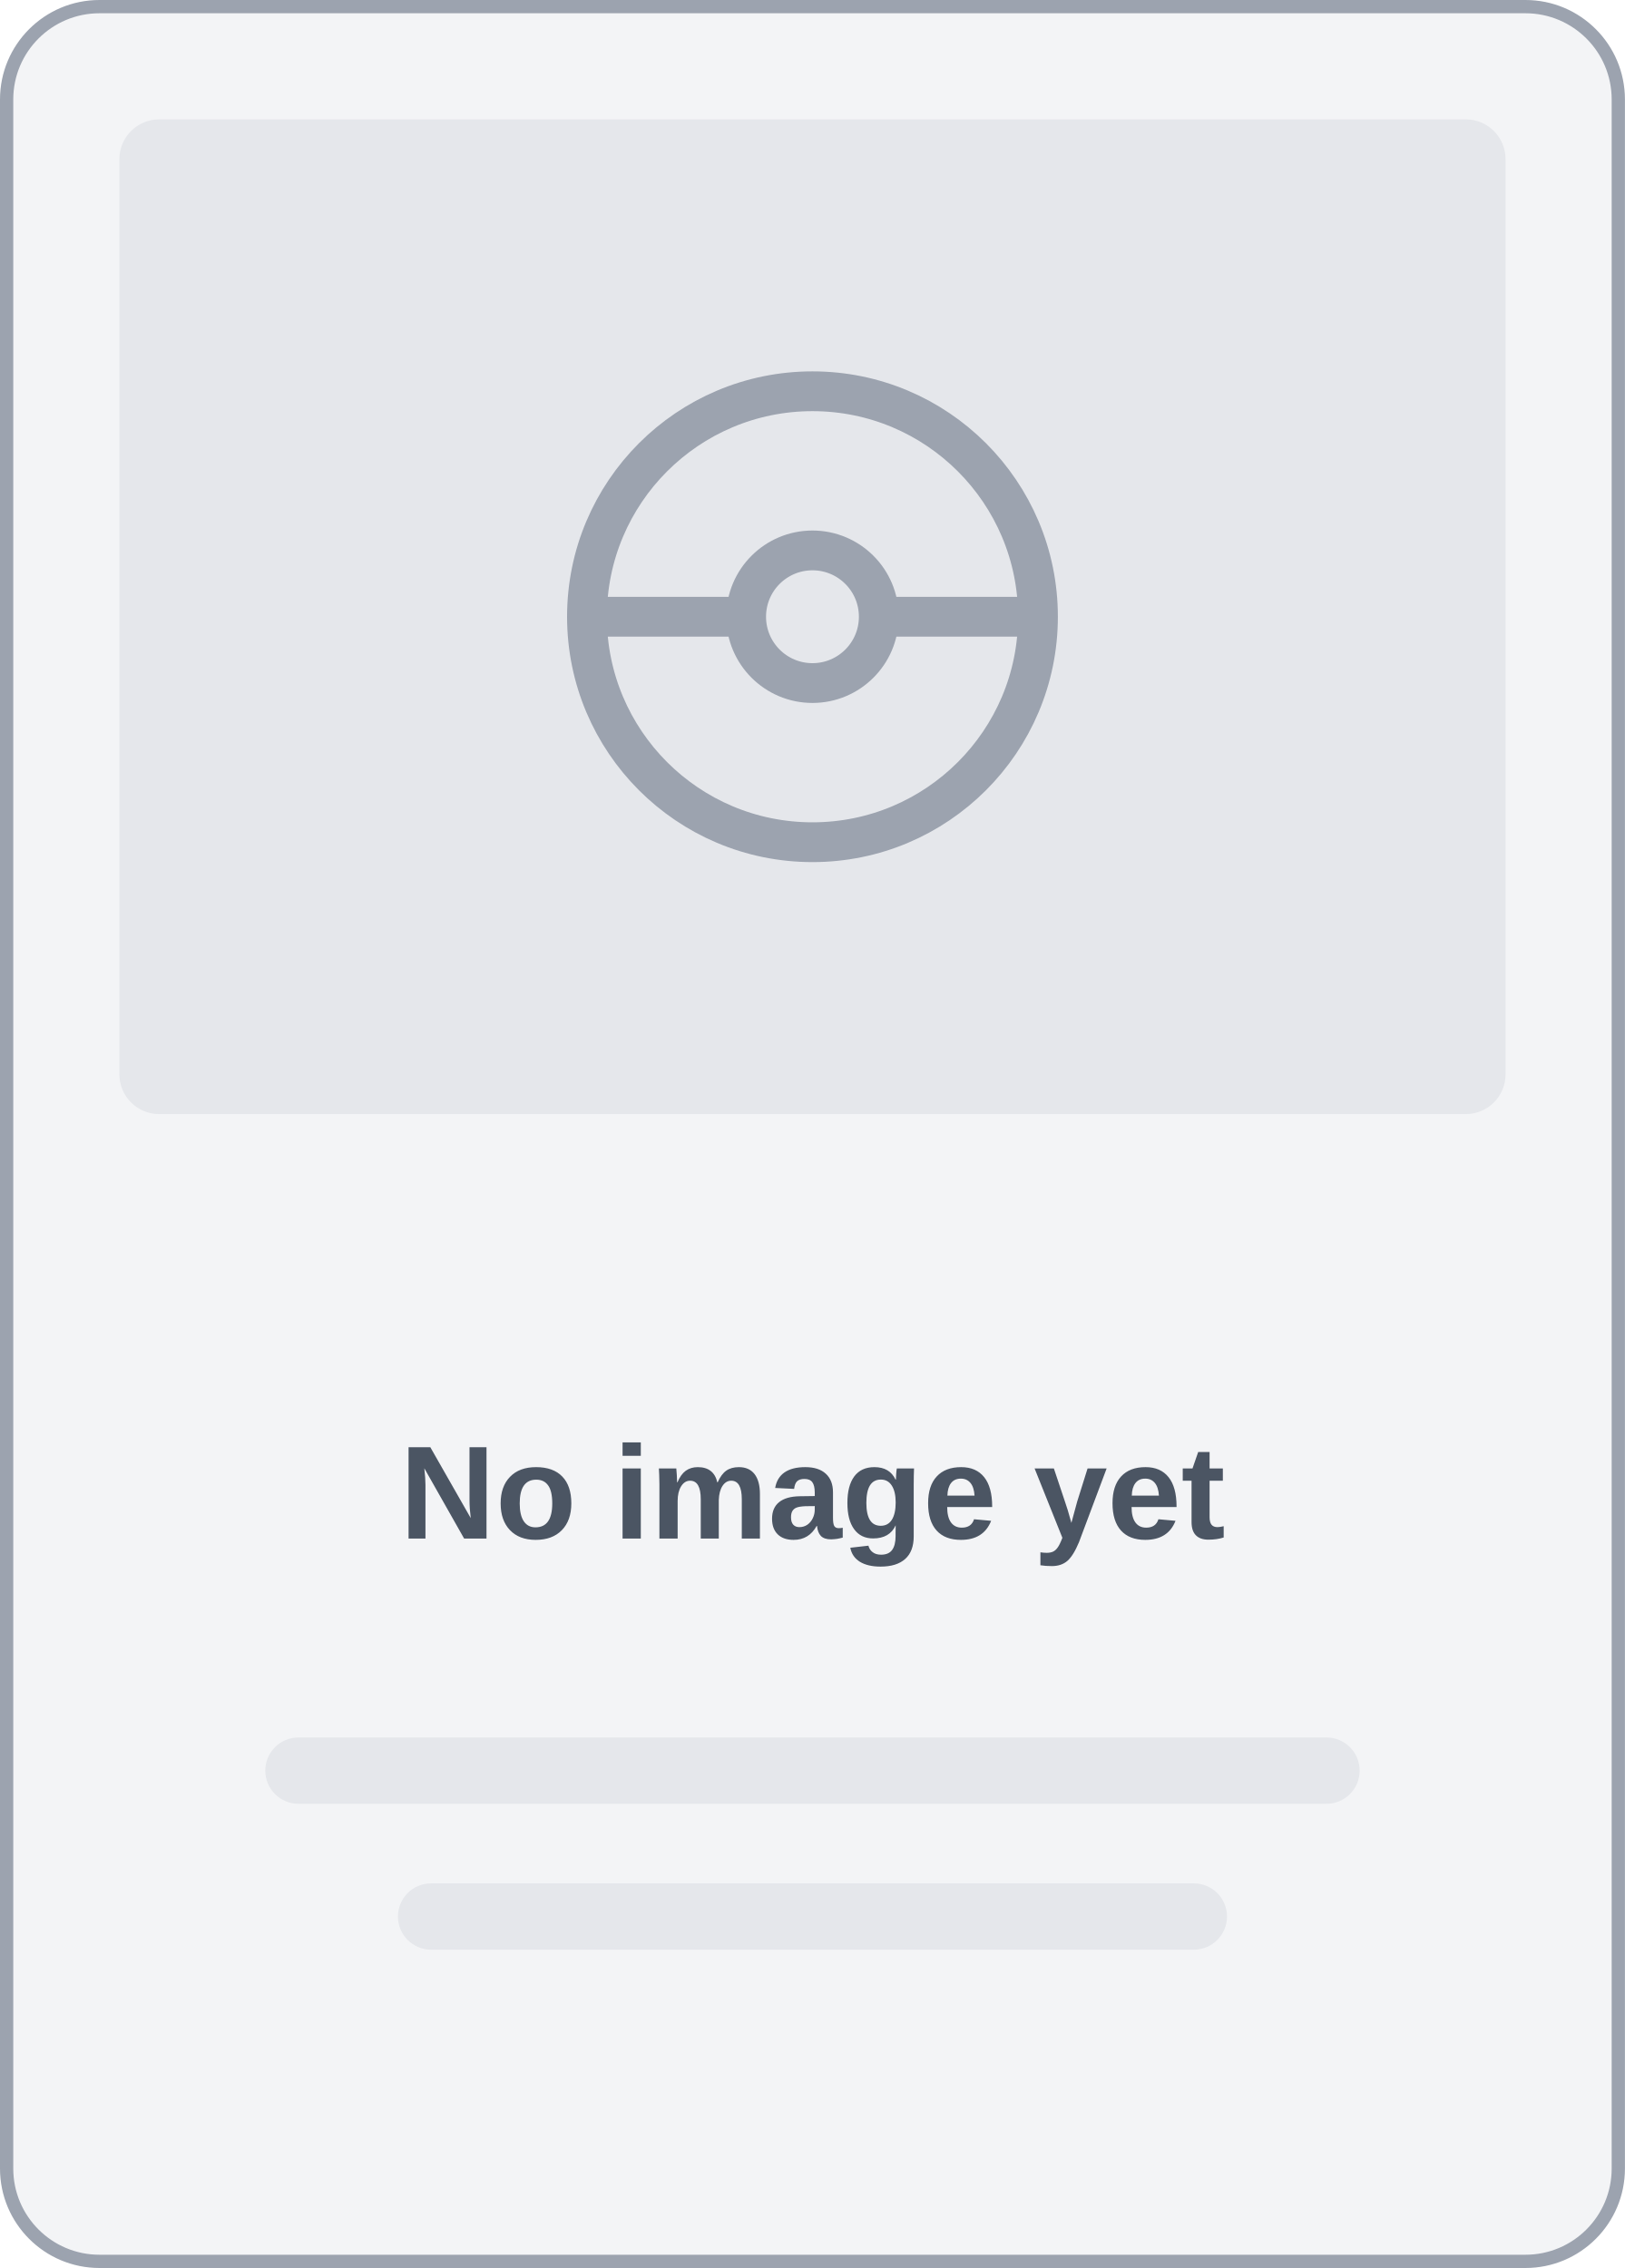
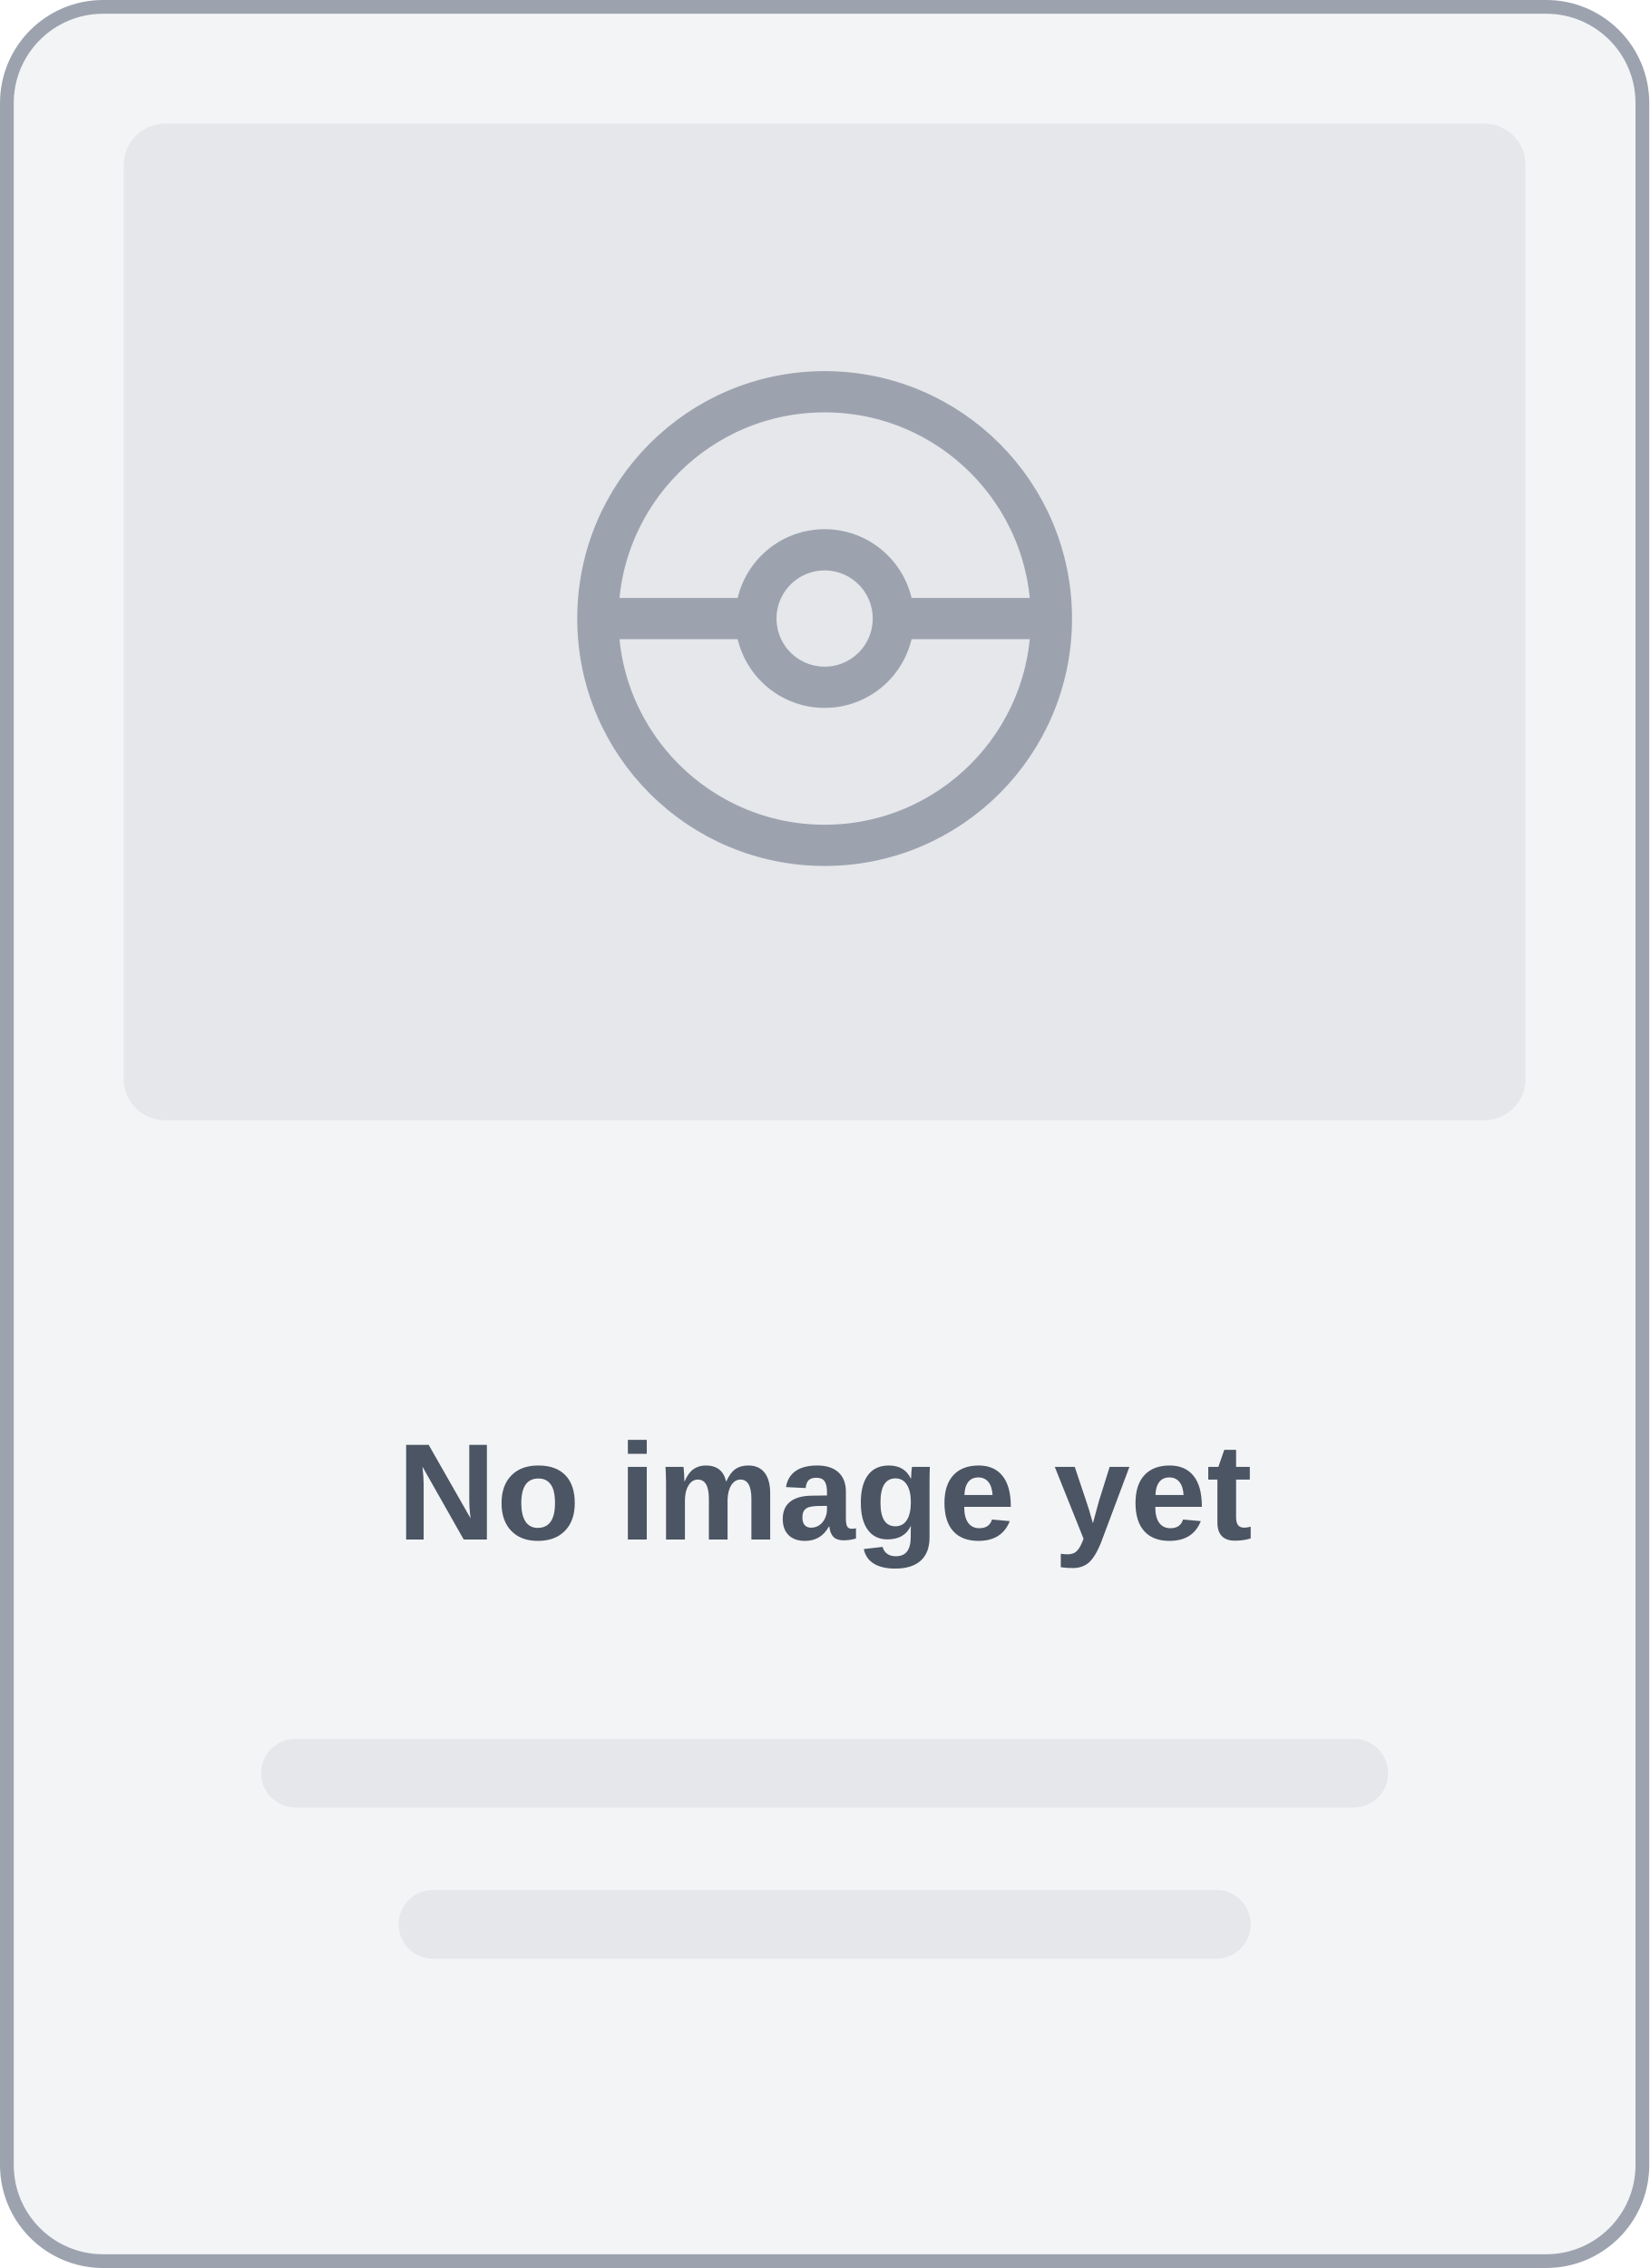
- <svg xmlns="http://www.w3.org/2000/svg" viewBox="0 0 245 342" width="245" height="342" role="img" aria-labelledby="placeholder-title">
-   <rect x="1" y="1" width="243" height="340" rx="14" fill="#f3f4f6" stroke="#9ca3af" stroke-width="2" />
-   <rect x="18" y="18" width="209" height="150" rx="6" fill="#e5e7eb" />
-   <circle cx="122.5" cy="93" r="34" fill="none" stroke="#9ca3af" stroke-width="6" />
-   <line x1="88.5" y1="93" x2="156.5" y2="93" stroke="#9ca3af" stroke-width="6" />
-   <circle cx="122.5" cy="93" r="10" fill="#e5e7eb" stroke="#9ca3af" stroke-width="6" />
-   <text x="122.5" y="232" font-family="Arial, Helvetica, sans-serif" font-size="20" font-weight="bold" text-anchor="middle" fill="#4b5563">No image yet</text>
-   <rect x="40" y="262" width="165" height="10" rx="5" fill="#e5e7eb" />
-   <rect x="60" y="284" width="125" height="10" rx="5" fill="#e5e7eb" />
+ <svg xmlns="http://www.w3.org/2000/svg" viewBox="0 0 240 330" width="240" height="330" role="img" aria-labelledby="placeholder-title">
+   <rect x="1" y="1" width="238" height="328" rx="14" fill="#f3f4f6" stroke="#9ca3af" stroke-width="2" />
+   <rect x="18" y="18" width="204" height="145" rx="6" fill="#e5e7eb" />
+   <circle cx="120" cy="90" r="33" fill="none" stroke="#9ca3af" stroke-width="6" />
+   <line x1="87" y1="90" x2="153" y2="90" stroke="#9ca3af" stroke-width="6" />
+   <circle cx="120" cy="90" r="10" fill="#e5e7eb" stroke="#9ca3af" stroke-width="6" />
+   <text x="120" y="224" font-family="Arial, Helvetica, sans-serif" font-size="20" font-weight="bold" text-anchor="middle" fill="#4b5563">No image yet</text>
+   <rect x="38" y="253" width="164" height="10" rx="5" fill="#e5e7eb" />
+   <rect x="58" y="275" width="124" height="10" rx="5" fill="#e5e7eb" />
</svg>
